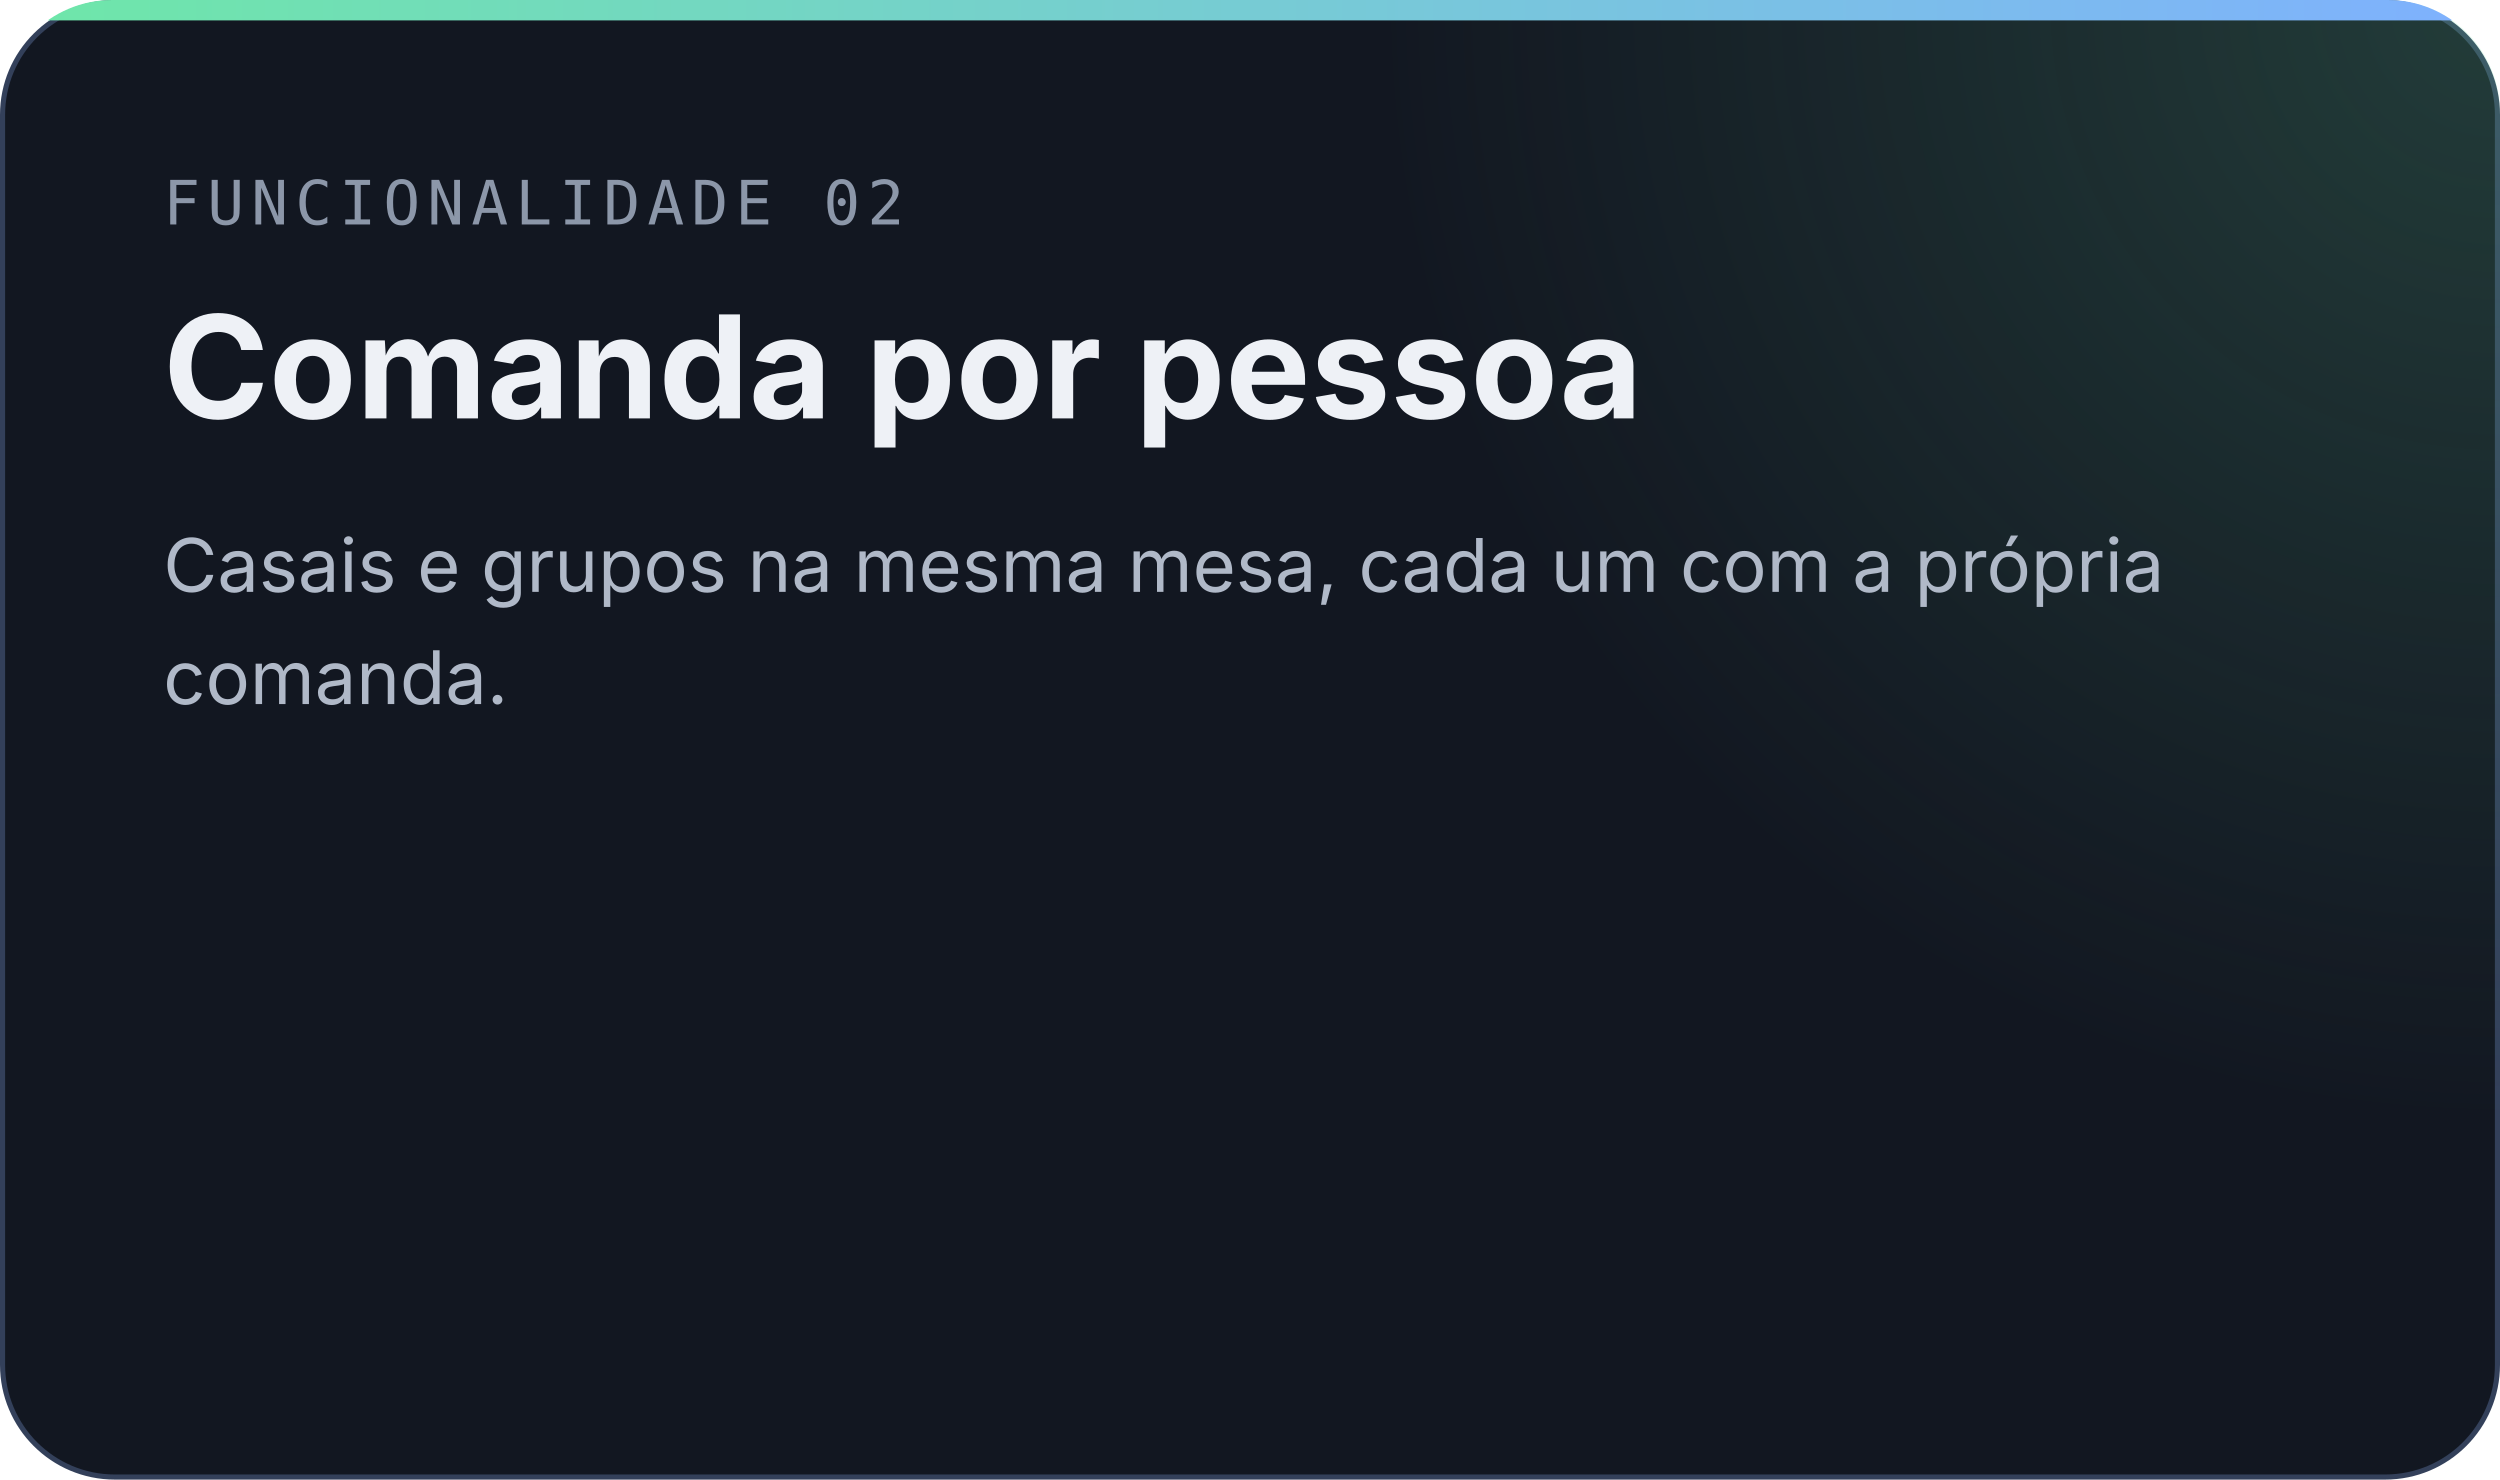
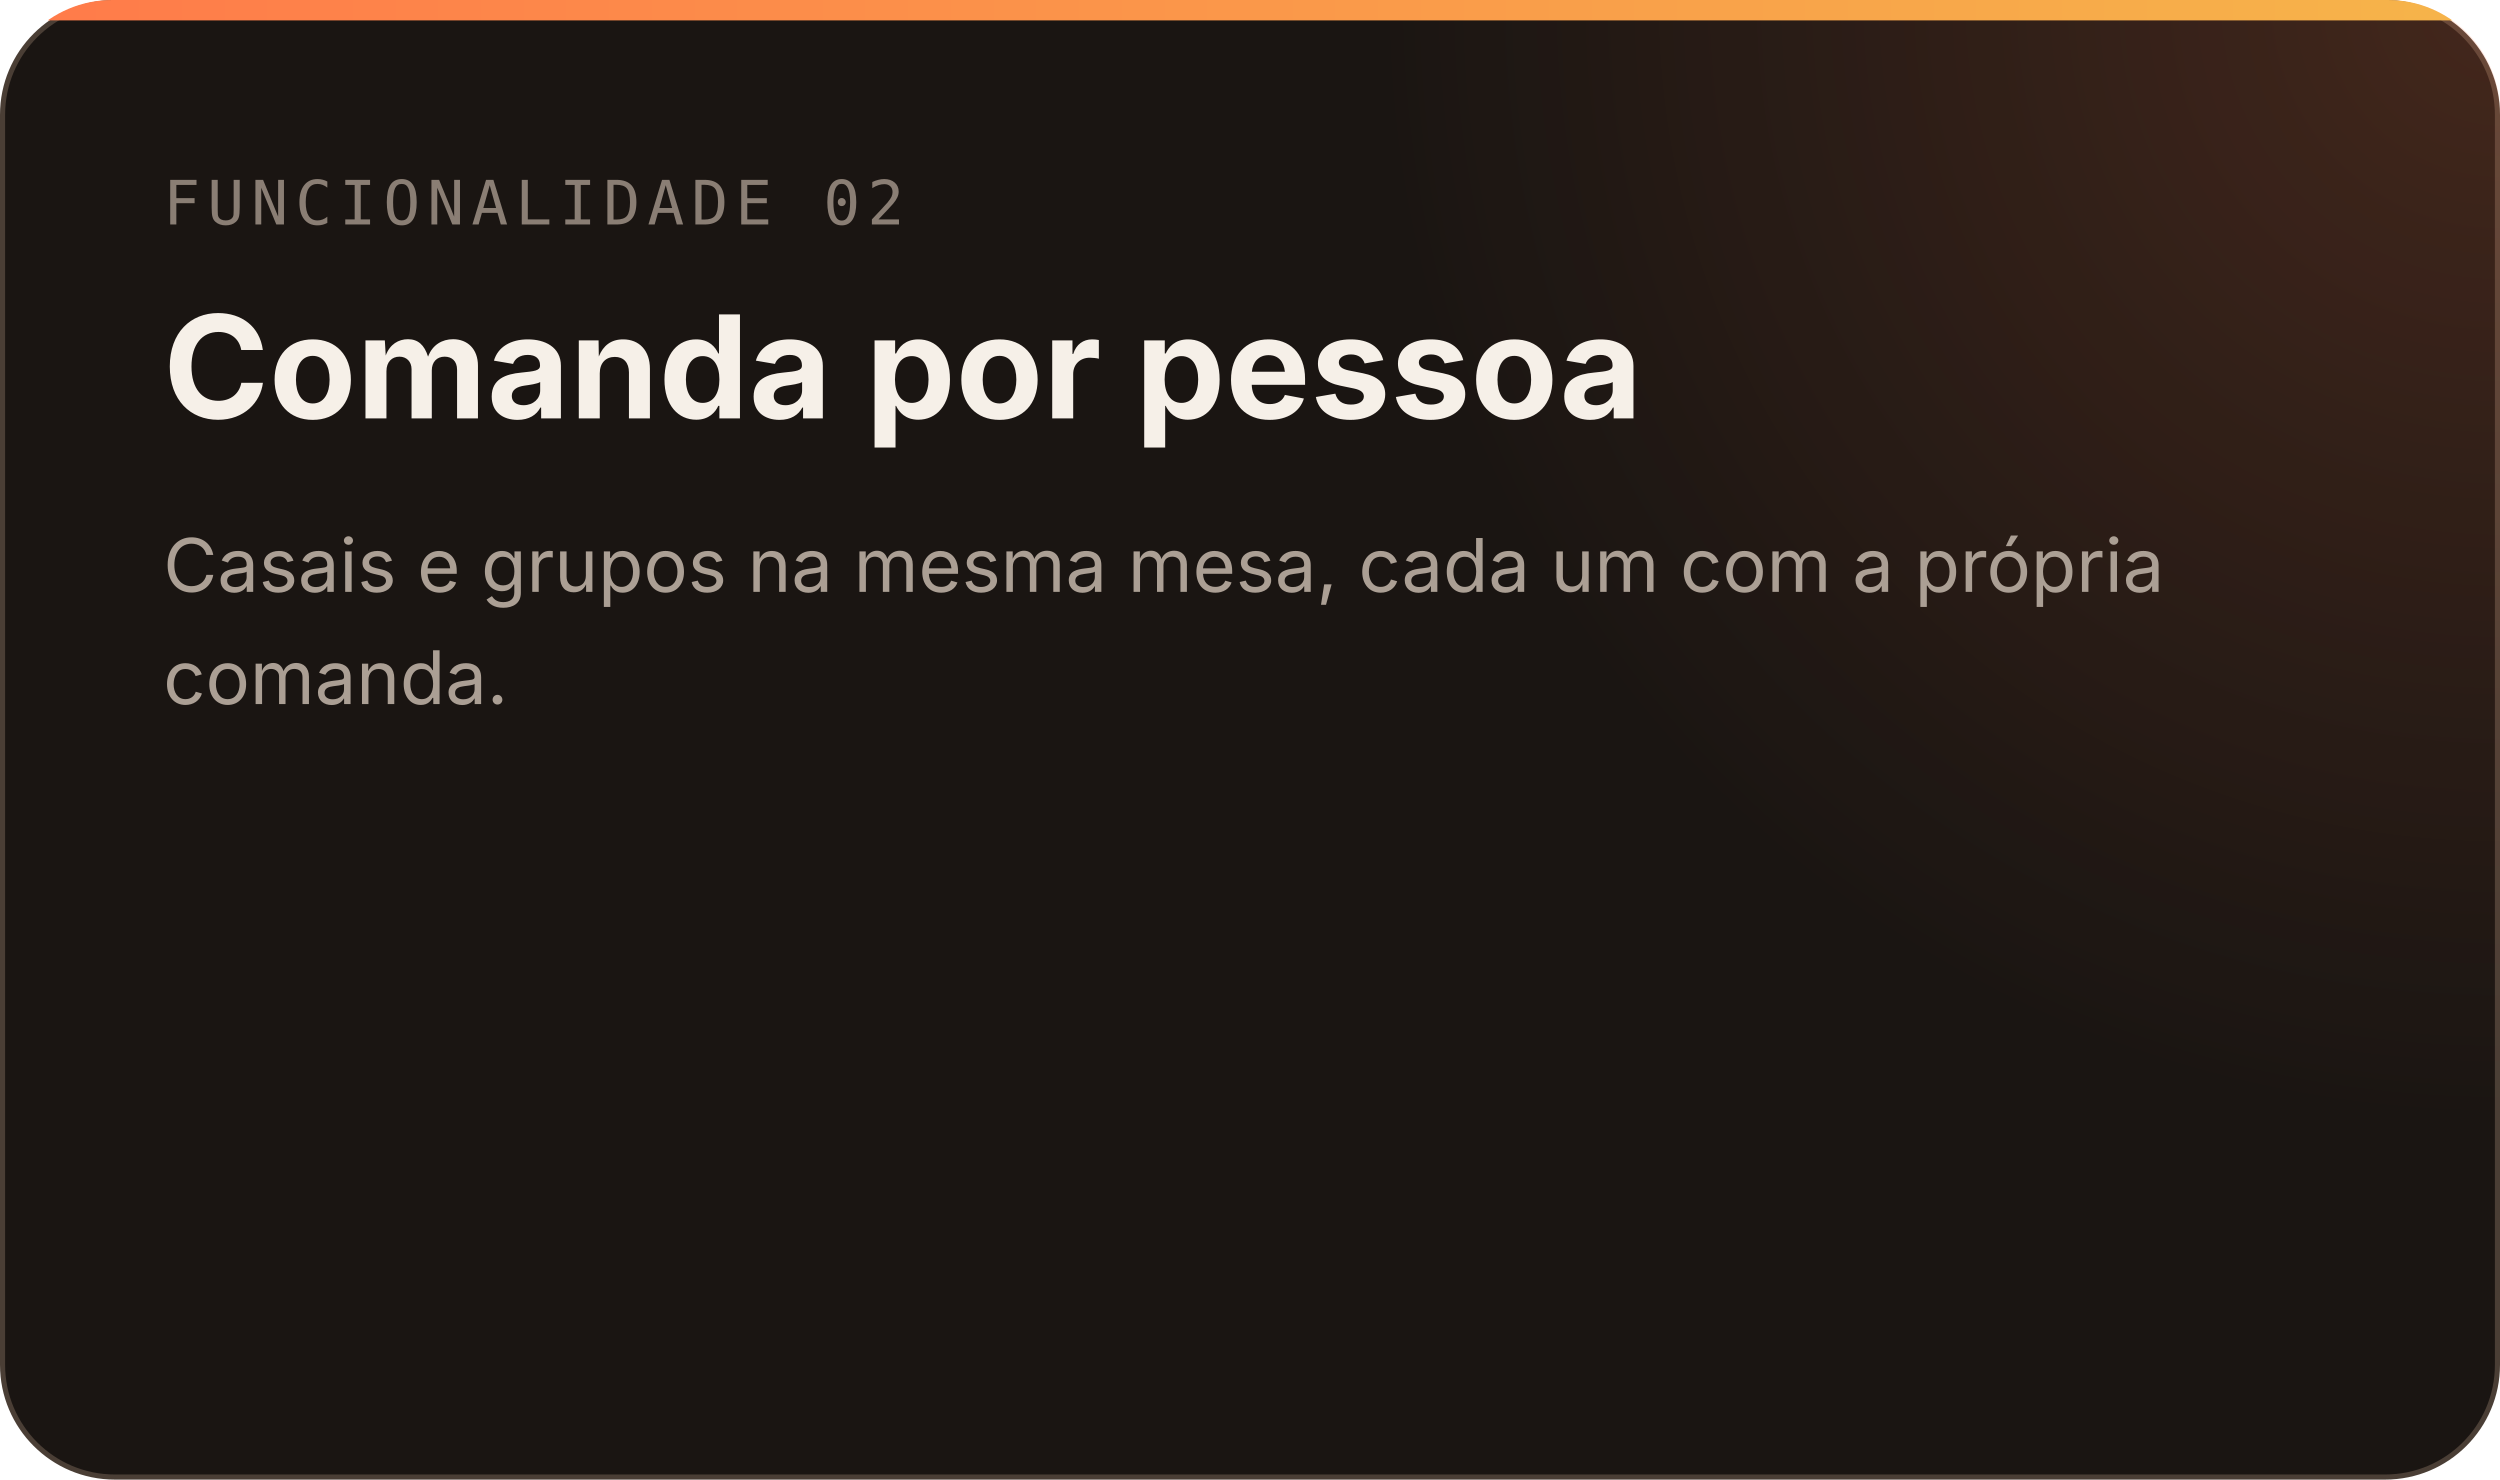
<svg xmlns="http://www.w3.org/2000/svg" width="490" height="290" viewBox="0 0 490 290" role="img" aria-label="Comanda por pessoa. Casais e grupos na mesma mesa, cada um com a própria comanda.">
  <defs>
    <linearGradient id="g" x1="0" y1="0" x2="1" y2="0">
-       <stop offset="0" stop-color="#6ee7a8" />
-       <stop offset="1" stop-color="#7fb0ff" />
+       <stop offset="0" stop-color="#ff7a4a" />
+       <stop offset="1" stop-color="#f6b54a" />
    </linearGradient>
    <radialGradient id="fc" gradientUnits="userSpaceOnUse" cx="490" cy="0" r="220">
-       <stop offset="0" stop-color="#6ee7a8" stop-opacity="0.18" />
-       <stop offset="1" stop-color="#6ee7a8" stop-opacity="0" />
+       <stop offset="0" stop-color="#ff7a4a" stop-opacity="0.18" />
+       <stop offset="1" stop-color="#ff7a4a" stop-opacity="0" />
    </radialGradient>
    <clipPath id="fk">
      <rect width="490" height="290" rx="22" />
    </clipPath>
  </defs>
-   <rect x="0.5" y="0.5" width="489" height="289" rx="22" fill="#121721" stroke="#33405a" />
+   <rect x="0.5" y="0.5" width="489" height="289" rx="22" fill="#1a1512" stroke="#4a3e35" />
  <g clip-path="url(#fk)">
    <rect width="490" height="290" fill="url(#fc)" />
    <rect width="490" height="4" fill="url(#g)" />
  </g>
-   <text x="32" y="44" font-family="'JetBrains Mono',Menlo,Consolas,monospace" font-size="12" letter-spacing="1.4" fill="#8c97a9">FUNCIONALIDADE 02</text>
-   <text x="32" y="82" font-family="Inter,'Segoe UI',-apple-system,Helvetica,Arial,sans-serif" font-size="28" font-weight="700" fill="#eef1f6">Comanda por pessoa</text>
-   <text x="32" y="116" font-family="Inter,'Segoe UI',-apple-system,Helvetica,Arial,sans-serif" font-size="14.5" fill="#b0b9c8">Casais e grupos na mesma mesa, cada um com a própria</text>
-   <text x="32" y="138" font-family="Inter,'Segoe UI',-apple-system,Helvetica,Arial,sans-serif" font-size="14.5" fill="#b0b9c8">comanda.</text>
+   <text x="32" y="44" font-family="'JetBrains Mono',Menlo,Consolas,monospace" font-size="12" letter-spacing="1.4" fill="#8a7e74">FUNCIONALIDADE 02</text>
+   <text x="32" y="82" font-family="Inter,'Segoe UI',-apple-system,Helvetica,Arial,sans-serif" font-size="28" font-weight="700" fill="#f6f0e8">Comanda por pessoa</text>
+   <text x="32" y="116" font-family="Inter,'Segoe UI',-apple-system,Helvetica,Arial,sans-serif" font-size="14.5" fill="#ab9f94">Casais e grupos na mesma mesa, cada um com a própria</text>
+   <text x="32" y="138" font-family="Inter,'Segoe UI',-apple-system,Helvetica,Arial,sans-serif" font-size="14.5" fill="#ab9f94">comanda.</text>
</svg>
